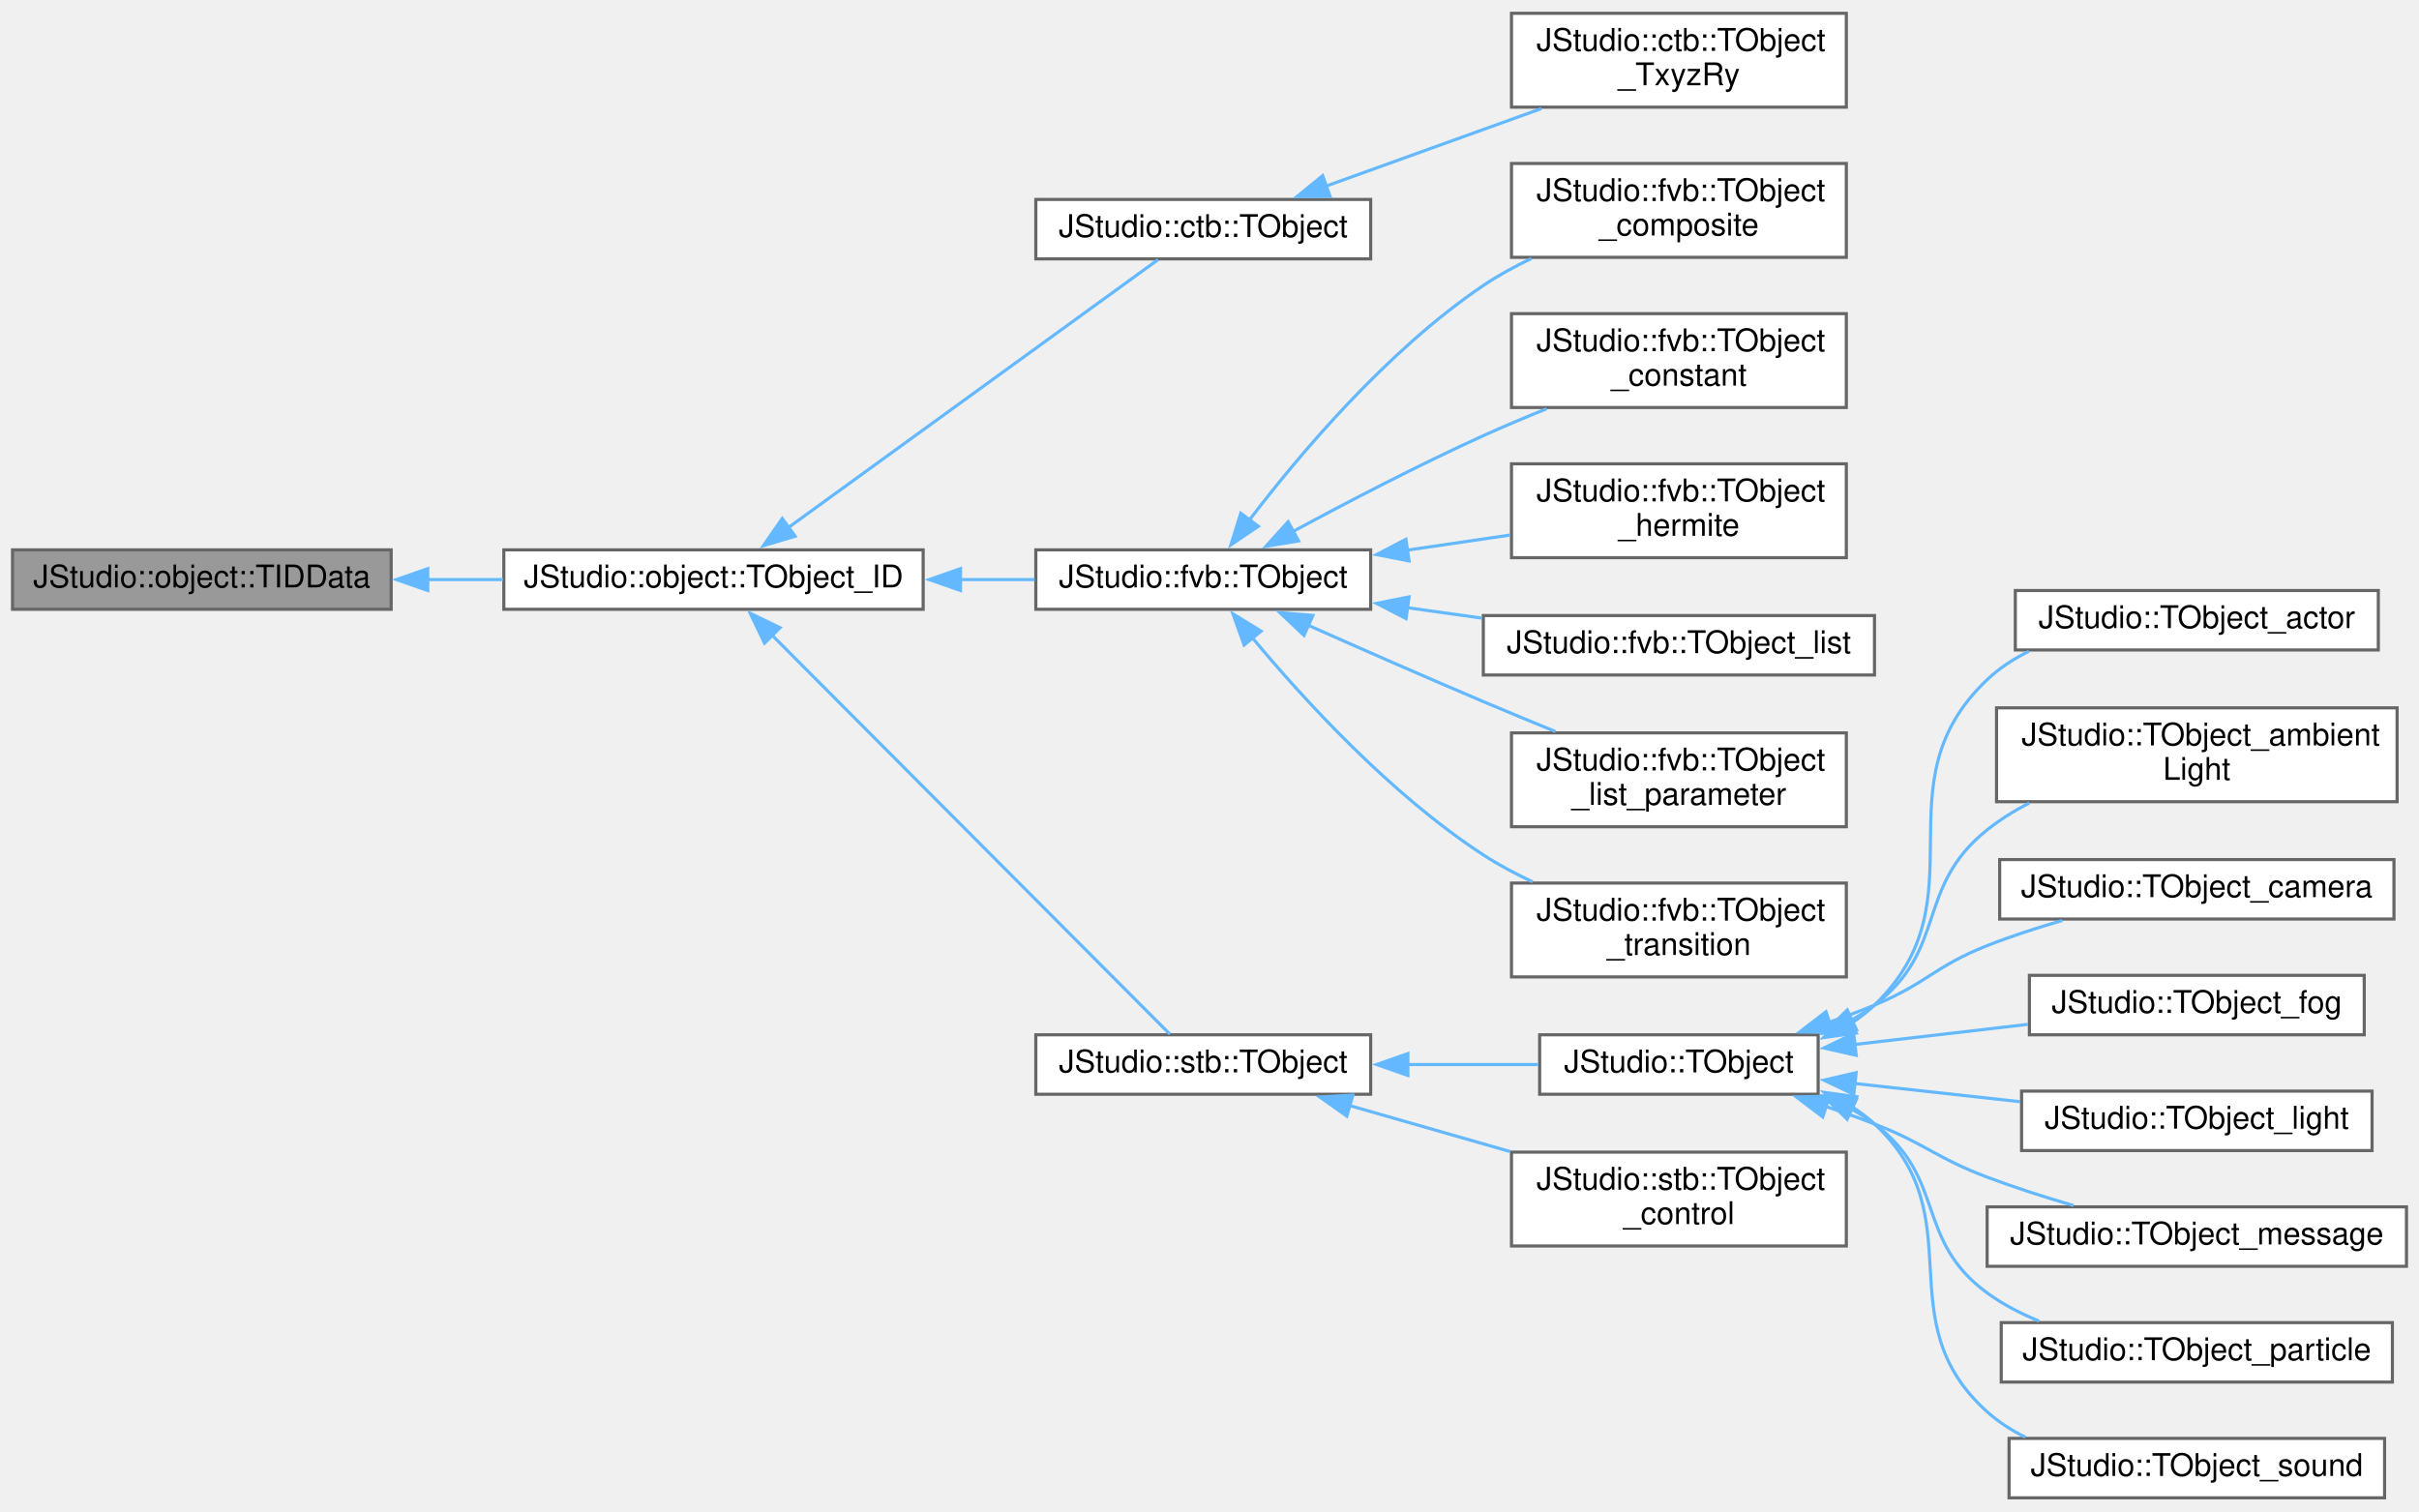
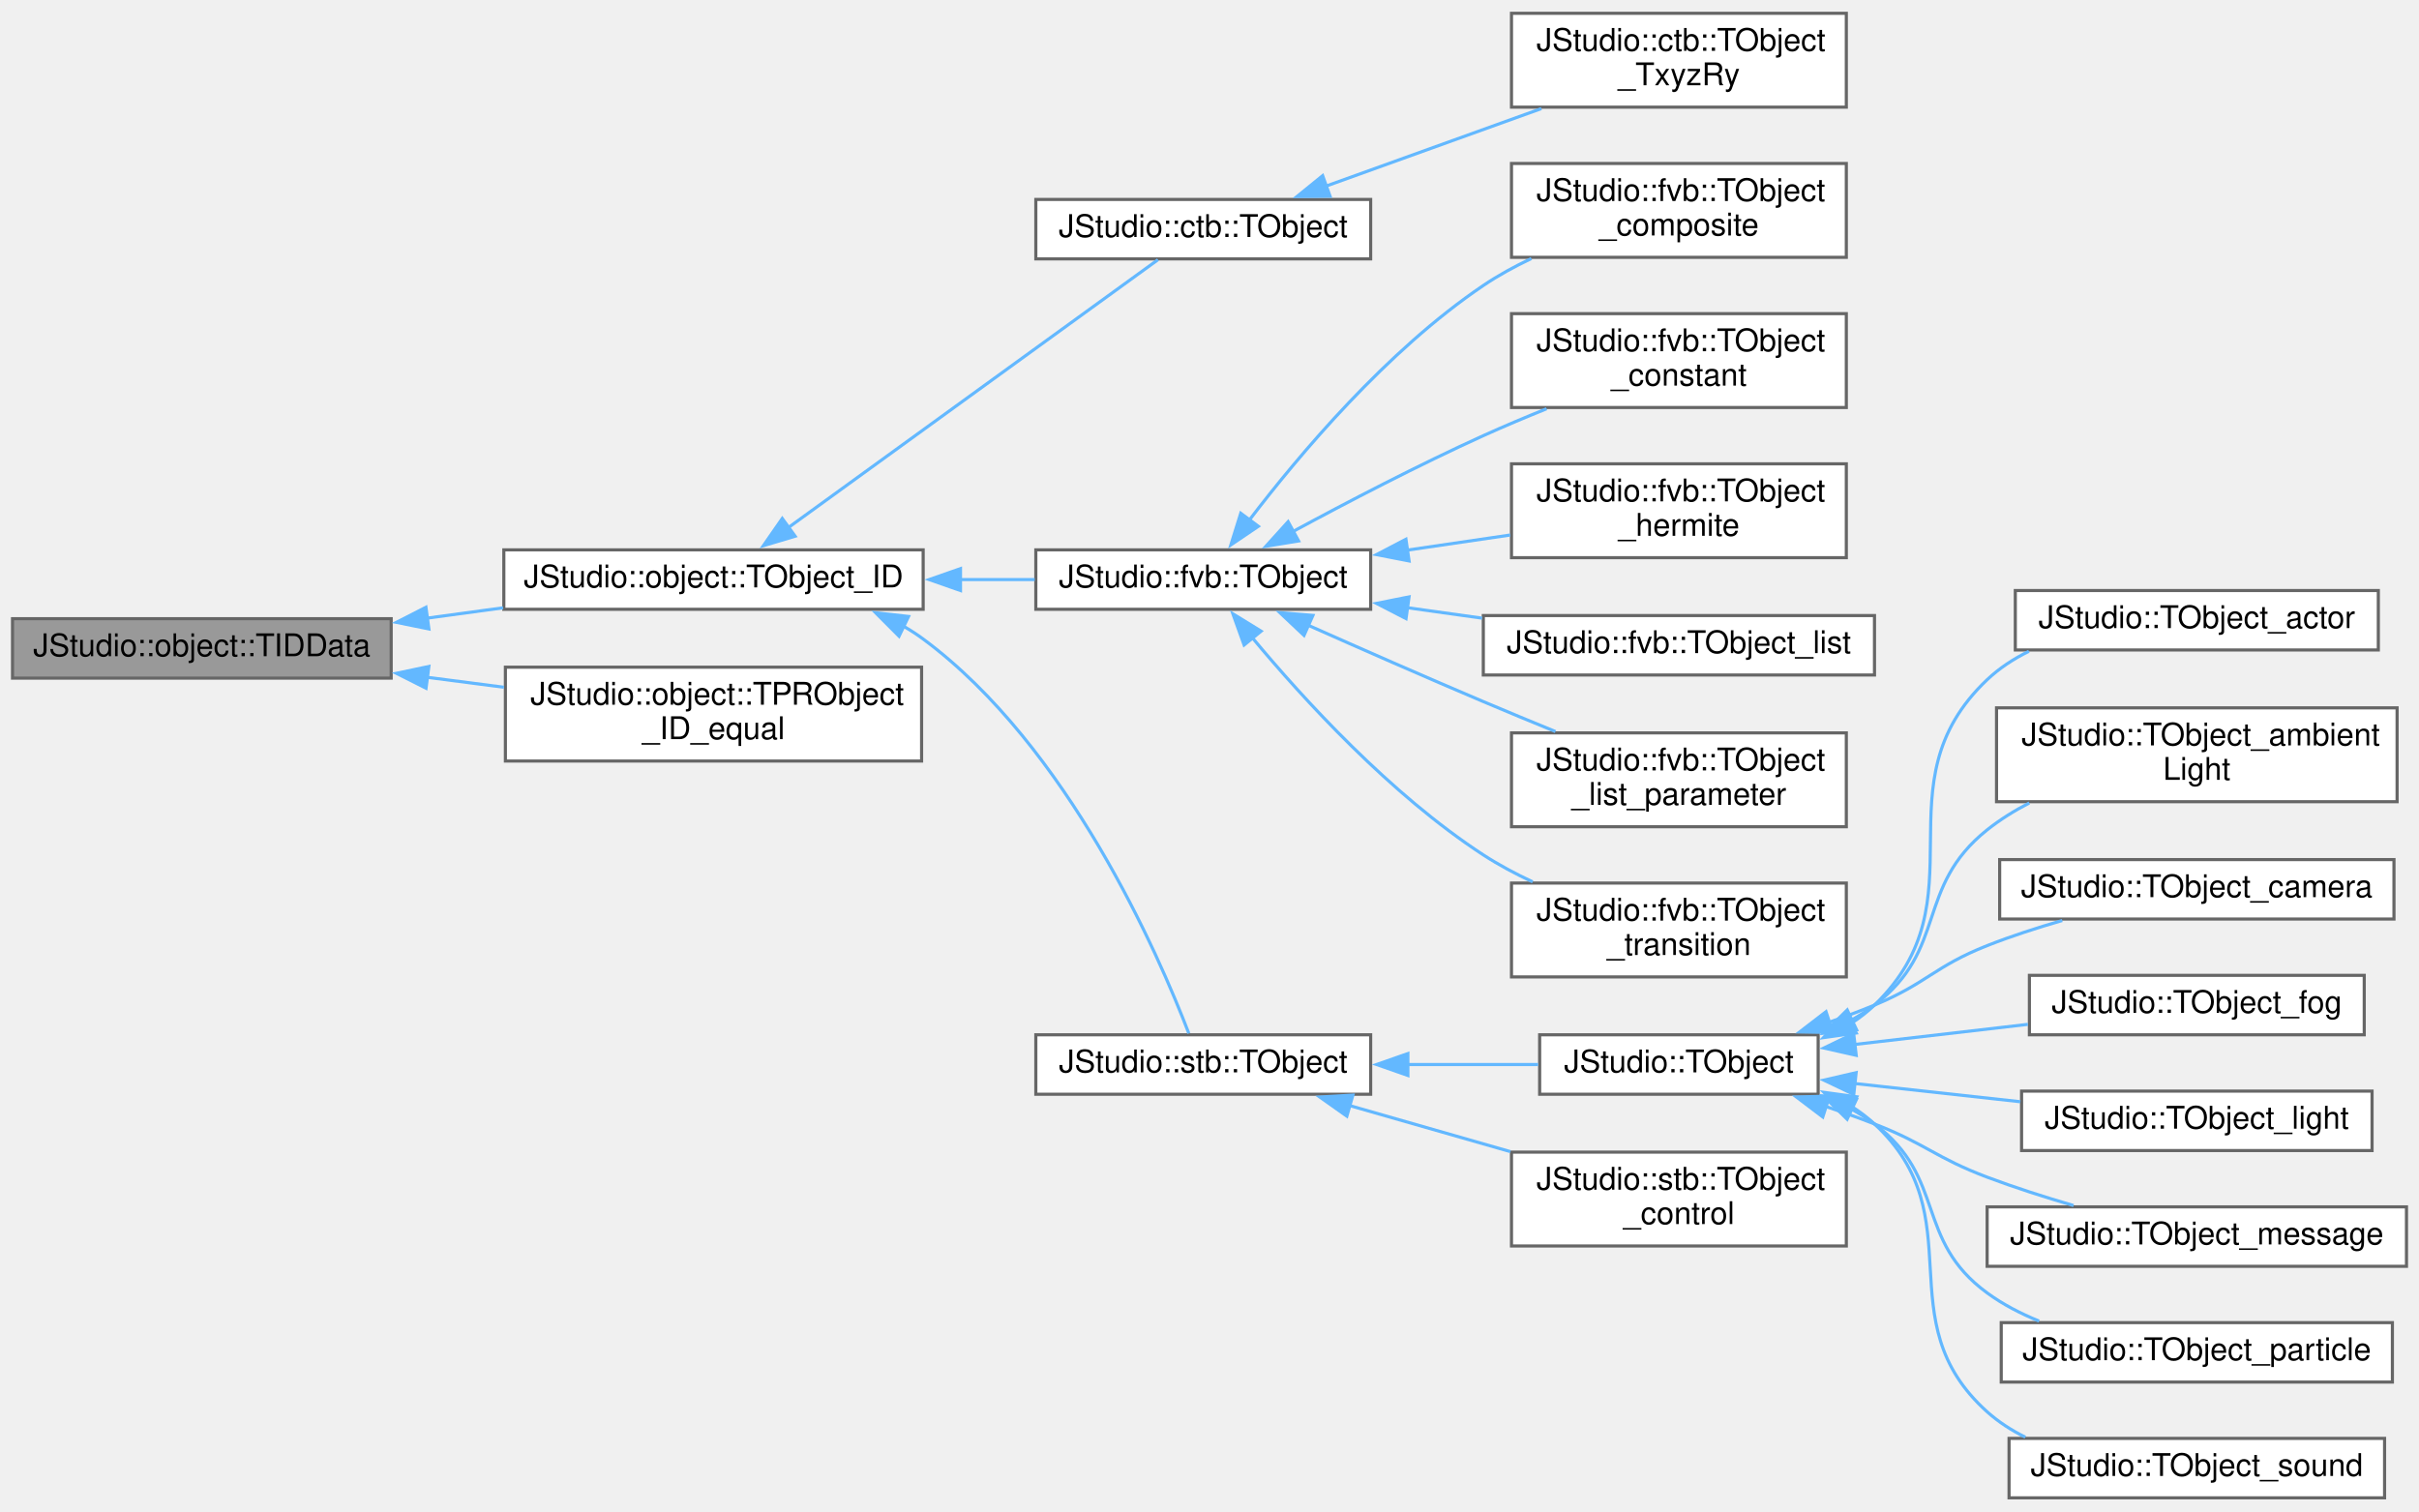
<svg xmlns="http://www.w3.org/2000/svg" xmlns:xlink="http://www.w3.org/1999/xlink" width="773pt" height="483pt" viewBox="0.00 0.00 773.00 482.50">
  <g id="graph0" class="graph" transform="scale(1 1) rotate(0) translate(4 478.5)">
    <g id="node1" class="node">
      <g id="a_node1">
        <a xlink:title=" ">
-           <polygon fill="#999999" stroke="#666666" points="121,-303 0,-303 0,-284 121,-284 121,-303" />
-           <text text-anchor="middle" x="60.5" y="-291" font-family="Helvetica,sans-Serif" font-size="10.00">JStudio::object::TIDData</text>
+           <polygon fill="#999999" stroke="#666666" points="121,-281 0,-281 0,-262 121,-262 121,-281" />
+           <text text-anchor="middle" x="60.5" y="-269" font-family="Helvetica,sans-Serif" font-size="10.00">JStudio::object::TIDData</text>
        </a>
      </g>
    </g>
    <g id="node2" class="node">
      <g id="a_node2">
        <a xlink:href="structJStudio_1_1object_1_1TObject__ID.html" target="_top" xlink:title=" ">
          <polygon fill="white" stroke="#666666" points="291,-303 157,-303 157,-284 291,-284 291,-303" />
          <text text-anchor="middle" x="224" y="-291" font-family="Helvetica,sans-Serif" font-size="10.00">JStudio::object::TObject_ID</text>
        </a>
      </g>
    </g>
    <g id="edge1" class="edge">
-       <path fill="none" stroke="#63b8ff" d="M132.47,-293.5C140.55,-293.5 148.76,-293.5 156.77,-293.5" />
-       <polygon fill="#63b8ff" stroke="#63b8ff" points="132.69,-290 122.69,-293.5 132.69,-297 132.69,-290" />
+       <path fill="none" stroke="#63b8ff" d="M132.47,-281.17C140.55,-282.27 148.76,-283.39 156.77,-284.48" />
+       <polygon fill="#63b8ff" stroke="#63b8ff" points="133.06,-277.72 122.68,-279.83 132.11,-284.65 133.06,-277.72" />
+     </g>
+     <g id="node23" class="node">
+       <g id="a_node23">
+         <a xlink:href="structJStudio_1_1object_1_1TPRObject__ID__equal.html" target="_top" xlink:title=" ">
+           <polygon fill="white" stroke="#666666" points="290.5,-265.5 157.5,-265.5 157.5,-235.5 290.5,-235.5 290.5,-265.5" />
+           <text text-anchor="start" x="165.5" y="-253.5" font-family="Helvetica,sans-Serif" font-size="10.00">JStudio::object::TPRObject</text>
+           <text text-anchor="middle" x="224" y="-242.5" font-family="Helvetica,sans-Serif" font-size="10.00">_ID_equal</text>
+         </a>
+       </g>
+     </g>
+     <g id="edge22" class="edge">
+       <path fill="none" stroke="#63b8ff" d="M132.56,-262.26C140.7,-261.2 148.98,-260.13 157.04,-259.08" />
+       <polygon fill="#63b8ff" stroke="#63b8ff" points="132.14,-258.78 122.68,-263.54 133.05,-265.73 132.14,-258.78" />
    </g>
    <g id="node3" class="node">
      <g id="a_node3">
        <a xlink:href="structJStudio_1_1ctb_1_1TObject.html" target="_top" xlink:title=" ">
          <polygon fill="white" stroke="#666666" points="434,-415 327,-415 327,-396 434,-396 434,-415" />
          <text text-anchor="middle" x="380.5" y="-403" font-family="Helvetica,sans-Serif" font-size="10.00">JStudio::ctb::TObject</text>
        </a>
      </g>
    </g>
    <g id="edge2" class="edge">
      <path fill="none" stroke="#63b8ff" d="M247.95,-310.14C280.65,-333.84 339.61,-376.58 366.04,-395.74" />
      <polygon fill="#63b8ff" stroke="#63b8ff" points="250.09,-307.36 239.94,-304.33 245.98,-313.03 250.09,-307.36" />
    </g>
    <g id="node5" class="node">
      <g id="a_node5">
        <a xlink:href="classJStudio_1_1fvb_1_1TObject.html" target="_top" xlink:title=" ">
          <polygon fill="white" stroke="#666666" points="434,-303 327,-303 327,-284 434,-284 434,-303" />
          <text text-anchor="middle" x="380.5" y="-291" font-family="Helvetica,sans-Serif" font-size="10.00">JStudio::fvb::TObject</text>
        </a>
      </g>
    </g>
    <g id="edge4" class="edge">
      <path fill="none" stroke="#63b8ff" d="M302.8,-293.5C310.88,-293.5 318.95,-293.5 326.65,-293.5" />
      <polygon fill="#63b8ff" stroke="#63b8ff" points="302.93,-290 292.93,-293.5 302.93,-297 302.93,-290" />
    </g>
    <g id="node12" class="node">
      <g id="a_node12">
        <a xlink:href="classJStudio_1_1stb_1_1TObject.html" target="_top" xlink:title=" ">
          <polygon fill="white" stroke="#666666" points="434,-148 327,-148 327,-129 434,-129 434,-148" />
          <text text-anchor="middle" x="380.5" y="-136" font-family="Helvetica,sans-Serif" font-size="10.00">JStudio::stb::TObject</text>
        </a>
      </g>
    </g>
    <g id="edge11" class="edge">
-       <path fill="none" stroke="#63b8ff" d="M242.48,-275.96C275.13,-243.2 344.37,-173.74 369.84,-148.19" />
-       <polygon fill="#63b8ff" stroke="#63b8ff" points="240.31,-273.18 235.73,-282.73 245.27,-278.12 240.31,-273.18" />
+       <path fill="none" stroke="#63b8ff" d="M284.61,-278.65C286.84,-277.38 288.98,-276 291,-274.5 337.42,-240.15 366.25,-173.6 375.89,-148.45" />
+       <polygon fill="#63b8ff" stroke="#63b8ff" points="283.29,-275.4 275.81,-282.9 286.33,-281.71 283.29,-275.4" />
    </g>
    <g id="node4" class="node">
      <g id="a_node4">
        <a xlink:href="structJStudio_1_1ctb_1_1TObject__TxyzRy.html" target="_top" xlink:title=" ">
          <polygon fill="white" stroke="#666666" points="586,-474.5 479,-474.5 479,-444.5 586,-444.5 586,-474.5" />
          <text text-anchor="start" x="487" y="-462.5" font-family="Helvetica,sans-Serif" font-size="10.00">JStudio::ctb::TObject</text>
          <text text-anchor="middle" x="532.5" y="-451.5" font-family="Helvetica,sans-Serif" font-size="10.00">_TxyzRy</text>
        </a>
      </g>
    </g>
    <g id="edge3" class="edge">
      <path fill="none" stroke="#63b8ff" d="M419.78,-419.28C440.78,-426.84 466.86,-436.23 488.55,-444.04" />
      <polygon fill="#63b8ff" stroke="#63b8ff" points="421.03,-416.01 410.44,-415.92 418.66,-422.6 421.03,-416.01" />
    </g>
    <g id="node6" class="node">
      <g id="a_node6">
        <a xlink:href="classJStudio_1_1fvb_1_1TObject__composite.html" target="_top" xlink:title=" ">
          <polygon fill="white" stroke="#666666" points="586,-426.5 479,-426.5 479,-396.5 586,-396.5 586,-426.5" />
          <text text-anchor="start" x="487" y="-414.5" font-family="Helvetica,sans-Serif" font-size="10.00">JStudio::fvb::TObject</text>
          <text text-anchor="middle" x="532.5" y="-403.5" font-family="Helvetica,sans-Serif" font-size="10.00">_composite</text>
        </a>
      </g>
    </g>
    <g id="edge5" class="edge">
      <path fill="none" stroke="#63b8ff" d="M395.23,-312.52C411.15,-333.39 439.19,-366.7 470,-387.5 474.75,-390.71 479.99,-393.58 485.35,-396.12" />
      <polygon fill="#63b8ff" stroke="#63b8ff" points="398.11,-310.53 389.33,-304.59 392.49,-314.7 398.11,-310.53" />
    </g>
    <g id="node7" class="node">
      <g id="a_node7">
        <a xlink:href="classJStudio_1_1fvb_1_1TObject__constant.html" target="_top" xlink:title=" ">
          <polygon fill="white" stroke="#666666" points="586,-378.5 479,-378.5 479,-348.5 586,-348.5 586,-378.5" />
          <text text-anchor="start" x="487" y="-366.5" font-family="Helvetica,sans-Serif" font-size="10.00">JStudio::fvb::TObject</text>
          <text text-anchor="middle" x="532.5" y="-355.5" font-family="Helvetica,sans-Serif" font-size="10.00">_constant</text>
        </a>
      </g>
    </g>
    <g id="edge6" class="edge">
      <path fill="none" stroke="#63b8ff" d="M409.15,-308.85C426.42,-318.19 449.23,-330.08 470,-339.5 476.47,-342.43 483.42,-345.36 490.22,-348.1" />
      <polygon fill="#63b8ff" stroke="#63b8ff" points="410.97,-305.85 400.52,-304.14 407.62,-312 410.97,-305.85" />
    </g>
    <g id="node8" class="node">
      <g id="a_node8">
        <a xlink:href="structJStudio_1_1fvb_1_1TObject__hermite.html" target="_top" xlink:title=" ">
          <polygon fill="white" stroke="#666666" points="586,-330.5 479,-330.5 479,-300.5 586,-300.5 586,-330.5" />
          <text text-anchor="start" x="487" y="-318.5" font-family="Helvetica,sans-Serif" font-size="10.00">JStudio::fvb::TObject</text>
          <text text-anchor="middle" x="532.5" y="-307.5" font-family="Helvetica,sans-Serif" font-size="10.00">_hermite</text>
        </a>
      </g>
    </g>
    <g id="edge7" class="edge">
      <path fill="none" stroke="#63b8ff" d="M445.67,-302.91C456.65,-304.52 467.94,-306.18 478.59,-307.74" />
      <polygon fill="#63b8ff" stroke="#63b8ff" points="446.28,-299.46 435.88,-301.48 445.27,-306.39 446.28,-299.46" />
    </g>
    <g id="node9" class="node">
      <g id="a_node9">
        <a xlink:href="classJStudio_1_1fvb_1_1TObject__list.html" target="_top" xlink:title=" ">
          <polygon fill="white" stroke="#666666" points="595,-282 470,-282 470,-263 595,-263 595,-282" />
          <text text-anchor="middle" x="532.5" y="-270" font-family="Helvetica,sans-Serif" font-size="10.00">JStudio::fvb::TObject_list</text>
        </a>
      </g>
    </g>
    <g id="edge8" class="edge">
      <path fill="none" stroke="#63b8ff" d="M445.52,-284.54C453.5,-283.42 461.65,-282.28 469.6,-281.17" />
      <polygon fill="#63b8ff" stroke="#63b8ff" points="445.3,-281.03 435.88,-285.89 446.27,-287.97 445.3,-281.03" />
    </g>
    <g id="node10" class="node">
      <g id="a_node10">
        <a xlink:href="classJStudio_1_1fvb_1_1TObject__list__parameter.html" target="_top" xlink:title=" ">
          <polygon fill="white" stroke="#666666" points="586,-244.5 479,-244.5 479,-214.5 586,-214.5 586,-244.5" />
          <text text-anchor="start" x="487" y="-232.5" font-family="Helvetica,sans-Serif" font-size="10.00">JStudio::fvb::TObject</text>
          <text text-anchor="middle" x="532.5" y="-221.5" font-family="Helvetica,sans-Serif" font-size="10.00">_list_parameter</text>
        </a>
      </g>
    </g>
    <g id="edge9" class="edge">
      <path fill="none" stroke="#63b8ff" d="M413.94,-278.94C430.64,-271.51 451.36,-262.4 470,-254.5 477.43,-251.35 485.39,-248.06 493.05,-244.93" />
      <polygon fill="#63b8ff" stroke="#63b8ff" points="412.7,-275.66 404.99,-282.93 415.55,-282.05 412.7,-275.66" />
    </g>
    <g id="node11" class="node">
      <g id="a_node11">
        <a xlink:href="classJStudio_1_1fvb_1_1TObject__transition.html" target="_top" xlink:title=" ">
          <polygon fill="white" stroke="#666666" points="586,-196.5 479,-196.5 479,-166.5 586,-166.5 586,-196.5" />
          <text text-anchor="start" x="487" y="-184.5" font-family="Helvetica,sans-Serif" font-size="10.00">JStudio::fvb::TObject</text>
          <text text-anchor="middle" x="532.5" y="-173.5" font-family="Helvetica,sans-Serif" font-size="10.00">_transition</text>
        </a>
      </g>
    </g>
    <g id="edge10" class="edge">
      <path fill="none" stroke="#63b8ff" d="M396.22,-274.87C412.48,-255.33 440.33,-224.82 470,-205.5 474.9,-202.31 480.29,-199.44 485.77,-196.88" />
      <polygon fill="#63b8ff" stroke="#63b8ff" points="393.56,-272.59 389.97,-282.56 398.99,-277.01 393.56,-272.59" />
    </g>
    <g id="node13" class="node">
      <g id="a_node13">
        <a xlink:href="classJStudio_1_1TObject.html" target="_top" xlink:title=" ">
          <polygon fill="white" stroke="#666666" points="577,-148 488,-148 488,-129 577,-129 577,-148" />
          <text text-anchor="middle" x="532.5" y="-136" font-family="Helvetica,sans-Serif" font-size="10.00">JStudio::TObject</text>
        </a>
      </g>
    </g>
    <g id="edge12" class="edge">
      <path fill="none" stroke="#63b8ff" d="M445.57,-138.5C459.71,-138.5 474.39,-138.5 487.52,-138.5" />
      <polygon fill="#63b8ff" stroke="#63b8ff" points="445.9,-135 435.9,-138.5 445.9,-142 445.9,-135" />
    </g>
    <g id="node22" class="node">
      <g id="a_node22">
        <a xlink:href="classJStudio_1_1stb_1_1TObject__control.html" target="_top" xlink:title=" ">
          <polygon fill="white" stroke="#666666" points="586,-110.5 479,-110.5 479,-80.5 586,-80.5 586,-110.5" />
          <text text-anchor="start" x="487" y="-98.5" font-family="Helvetica,sans-Serif" font-size="10.00">JStudio::stb::TObject</text>
          <text text-anchor="middle" x="532.5" y="-87.5" font-family="Helvetica,sans-Serif" font-size="10.00">_control</text>
        </a>
      </g>
    </g>
    <g id="edge21" class="edge">
      <path fill="none" stroke="#63b8ff" d="M427.15,-125.41C443.41,-120.75 461.86,-115.46 478.67,-110.65" />
      <polygon fill="#63b8ff" stroke="#63b8ff" points="426.39,-121.99 417.74,-128.11 428.32,-128.72 426.39,-121.99" />
    </g>
    <g id="node14" class="node">
      <g id="a_node14">
        <a xlink:href="structJStudio_1_1TObject__actor.html" target="_top" xlink:title=" ">
          <polygon fill="white" stroke="#666666" points="756,-290 640,-290 640,-271 756,-271 756,-290" />
          <text text-anchor="middle" x="698" y="-278" font-family="Helvetica,sans-Serif" font-size="10.00">JStudio::TObject_actor</text>
        </a>
      </g>
    </g>
    <g id="edge13" class="edge">
      <path fill="none" stroke="#63b8ff" d="M587.57,-151.67C590.24,-153.39 592.74,-155.32 595,-157.5 630.16,-191.5 595.51,-227.84 631,-261.5 634.89,-265.19 639.46,-268.17 644.34,-270.58" />
      <polygon fill="#63b8ff" stroke="#63b8ff" points="589.18,-148.57 578.69,-147.09 585.97,-154.79 589.18,-148.57" />
    </g>
    <g id="node15" class="node">
      <g id="a_node15">
        <a xlink:href="structJStudio_1_1TObject__ambientLight.html" target="_top" xlink:title=" ">
          <polygon fill="white" stroke="#666666" points="762,-252.5 634,-252.5 634,-222.5 762,-222.5 762,-252.5" />
          <text text-anchor="start" x="642" y="-240.5" font-family="Helvetica,sans-Serif" font-size="10.00">JStudio::TObject_ambient</text>
          <text text-anchor="middle" x="698" y="-229.5" font-family="Helvetica,sans-Serif" font-size="10.00">Light</text>
        </a>
      </g>
    </g>
    <g id="edge14" class="edge">
      <path fill="none" stroke="#63b8ff" d="M587.68,-152.73C590.24,-154.17 592.7,-155.76 595,-157.5 618.56,-175.4 607.88,-195.03 631,-213.5 635.1,-216.77 639.68,-219.62 644.47,-222.1" />
      <polygon fill="#63b8ff" stroke="#63b8ff" points="589.28,-149.61 578.75,-148.5 586.29,-155.94 589.28,-149.61" />
    </g>
    <g id="node16" class="node">
      <g id="a_node16">
        <a xlink:href="structJStudio_1_1TObject__camera.html" target="_top" xlink:title=" ">
          <polygon fill="white" stroke="#666666" points="761,-204 635,-204 635,-185 761,-185 761,-204" />
          <text text-anchor="middle" x="698" y="-192" font-family="Helvetica,sans-Serif" font-size="10.00">JStudio::TObject_camera</text>
        </a>
      </g>
    </g>
    <g id="edge15" class="edge">
      <path fill="none" stroke="#63b8ff" d="M580.47,-152.01C585.42,-153.73 590.34,-155.57 595,-157.5 611.71,-164.42 614.17,-169.86 631,-176.5 638.62,-179.51 646.93,-182.2 655,-184.53" />
      <polygon fill="#63b8ff" stroke="#63b8ff" points="581.7,-148.73 571.11,-148.92 579.51,-155.38 581.7,-148.73" />
    </g>
    <g id="node17" class="node">
      <g id="a_node17">
        <a xlink:href="structJStudio_1_1TObject__fog.html" target="_top" xlink:title=" ">
          <polygon fill="white" stroke="#666666" points="751.5,-167 644.5,-167 644.5,-148 751.5,-148 751.5,-167" />
          <text text-anchor="middle" x="698" y="-155" font-family="Helvetica,sans-Serif" font-size="10.00">JStudio::TObject_fog</text>
        </a>
      </g>
    </g>
    <g id="edge16" class="edge">
      <path fill="none" stroke="#63b8ff" d="M588.74,-144.92C606.59,-146.99 626.34,-149.29 644.03,-151.34" />
      <polygon fill="#63b8ff" stroke="#63b8ff" points="589.16,-141.44 578.82,-143.77 588.35,-148.4 589.16,-141.44" />
    </g>
    <g id="node18" class="node">
      <g id="a_node18">
        <a xlink:href="structJStudio_1_1TObject__light.html" target="_top" xlink:title=" ">
          <polygon fill="white" stroke="#666666" points="754,-130 642,-130 642,-111 754,-111 754,-130" />
          <text text-anchor="middle" x="698" y="-118" font-family="Helvetica,sans-Serif" font-size="10.00">JStudio::TObject_light</text>
        </a>
      </g>
    </g>
    <g id="edge17" class="edge">
      <path fill="none" stroke="#63b8ff" d="M588.3,-132.47C605.47,-130.58 624.43,-128.49 641.63,-126.6" />
      <polygon fill="#63b8ff" stroke="#63b8ff" points="588.38,-128.94 578.82,-133.51 589.14,-135.9 588.38,-128.94" />
    </g>
    <g id="node19" class="node">
      <g id="a_node19">
        <a xlink:href="structJStudio_1_1TObject__message.html" target="_top" xlink:title=" ">
          <polygon fill="white" stroke="#666666" points="765,-93 631,-93 631,-74 765,-74 765,-93" />
          <text text-anchor="middle" x="698" y="-81" font-family="Helvetica,sans-Serif" font-size="10.00">JStudio::TObject_message</text>
        </a>
      </g>
    </g>
    <g id="edge18" class="edge">
      <path fill="none" stroke="#63b8ff" d="M579.39,-125.11C584.69,-123.33 589.99,-121.45 595,-119.5 611.49,-113.09 614.44,-108.75 631,-102.5 639.81,-99.18 649.47,-96.09 658.62,-93.42" />
      <polygon fill="#63b8ff" stroke="#63b8ff" points="578.48,-121.73 570.04,-128.13 580.63,-128.39 578.48,-121.73" />
    </g>
    <g id="node20" class="node">
      <g id="a_node20">
        <a xlink:href="structJStudio_1_1TObject__particle.html" target="_top" xlink:title=" ">
          <polygon fill="white" stroke="#666666" points="760.5,-56 635.5,-56 635.5,-37 760.5,-37 760.5,-56" />
          <text text-anchor="middle" x="698" y="-44" font-family="Helvetica,sans-Serif" font-size="10.00">JStudio::TObject_particle</text>
        </a>
      </g>
    </g>
    <g id="edge19" class="edge">
      <path fill="none" stroke="#63b8ff" d="M587.64,-124.23C590.22,-122.8 592.69,-121.23 595,-119.5 618.11,-102.25 607.72,-82.53 631,-65.5 636,-61.84 641.7,-58.88 647.6,-56.49" />
      <polygon fill="#63b8ff" stroke="#63b8ff" points="586.26,-121.01 578.69,-128.43 589.23,-127.35 586.26,-121.01" />
    </g>
    <g id="node21" class="node">
      <g id="a_node21">
        <a xlink:href="structJStudio_1_1TObject__sound.html" target="_top" xlink:title=" ">
          <polygon fill="white" stroke="#666666" points="758,-19 638,-19 638,0 758,0 758,-19" />
          <text text-anchor="middle" x="698" y="-7" font-family="Helvetica,sans-Serif" font-size="10.00">JStudio::TObject_sound</text>
        </a>
      </g>
    </g>
    <g id="edge20" class="edge">
      <path fill="none" stroke="#63b8ff" d="M587.6,-125.14C590.25,-123.47 592.74,-121.6 595,-119.5 627.17,-89.61 598.34,-56.85 631,-27.5 634.62,-24.25 638.78,-21.57 643.2,-19.38" />
      <polygon fill="#63b8ff" stroke="#63b8ff" points="586.16,-121.94 578.84,-129.61 589.34,-128.18 586.16,-121.94" />
    </g>
  </g>
</svg>
